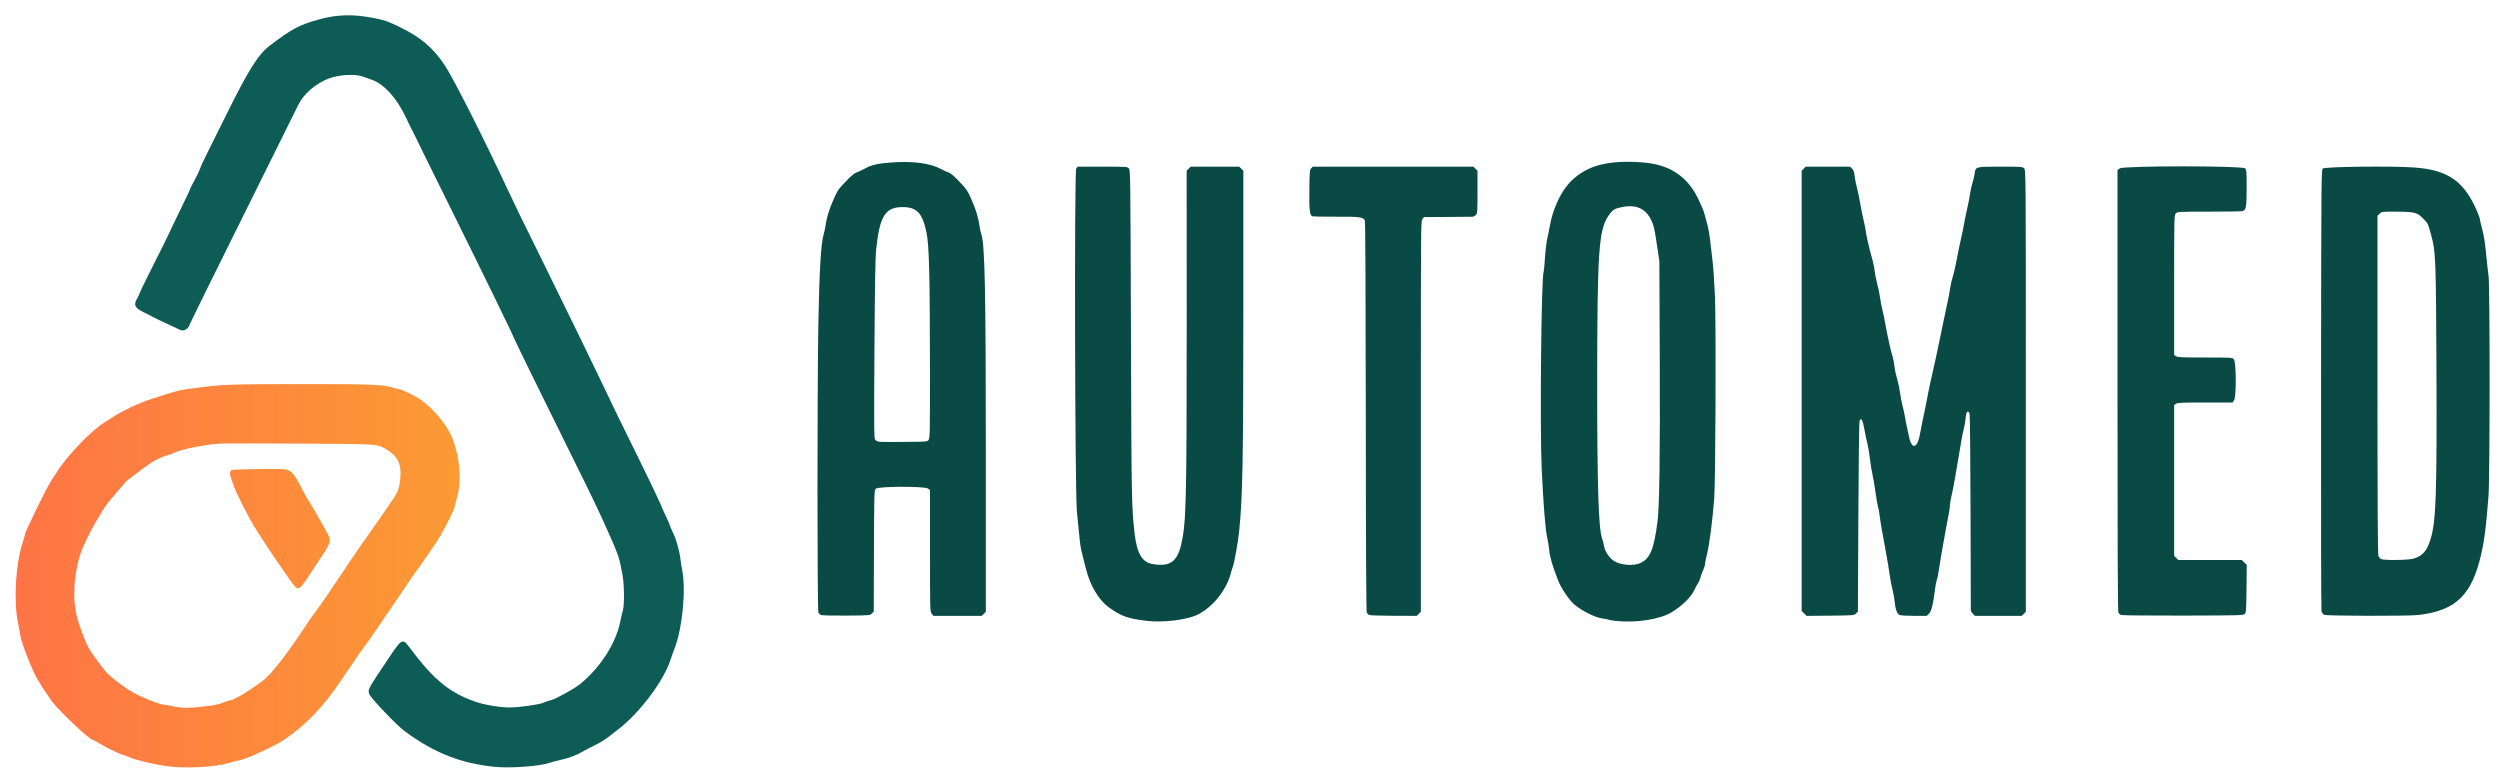
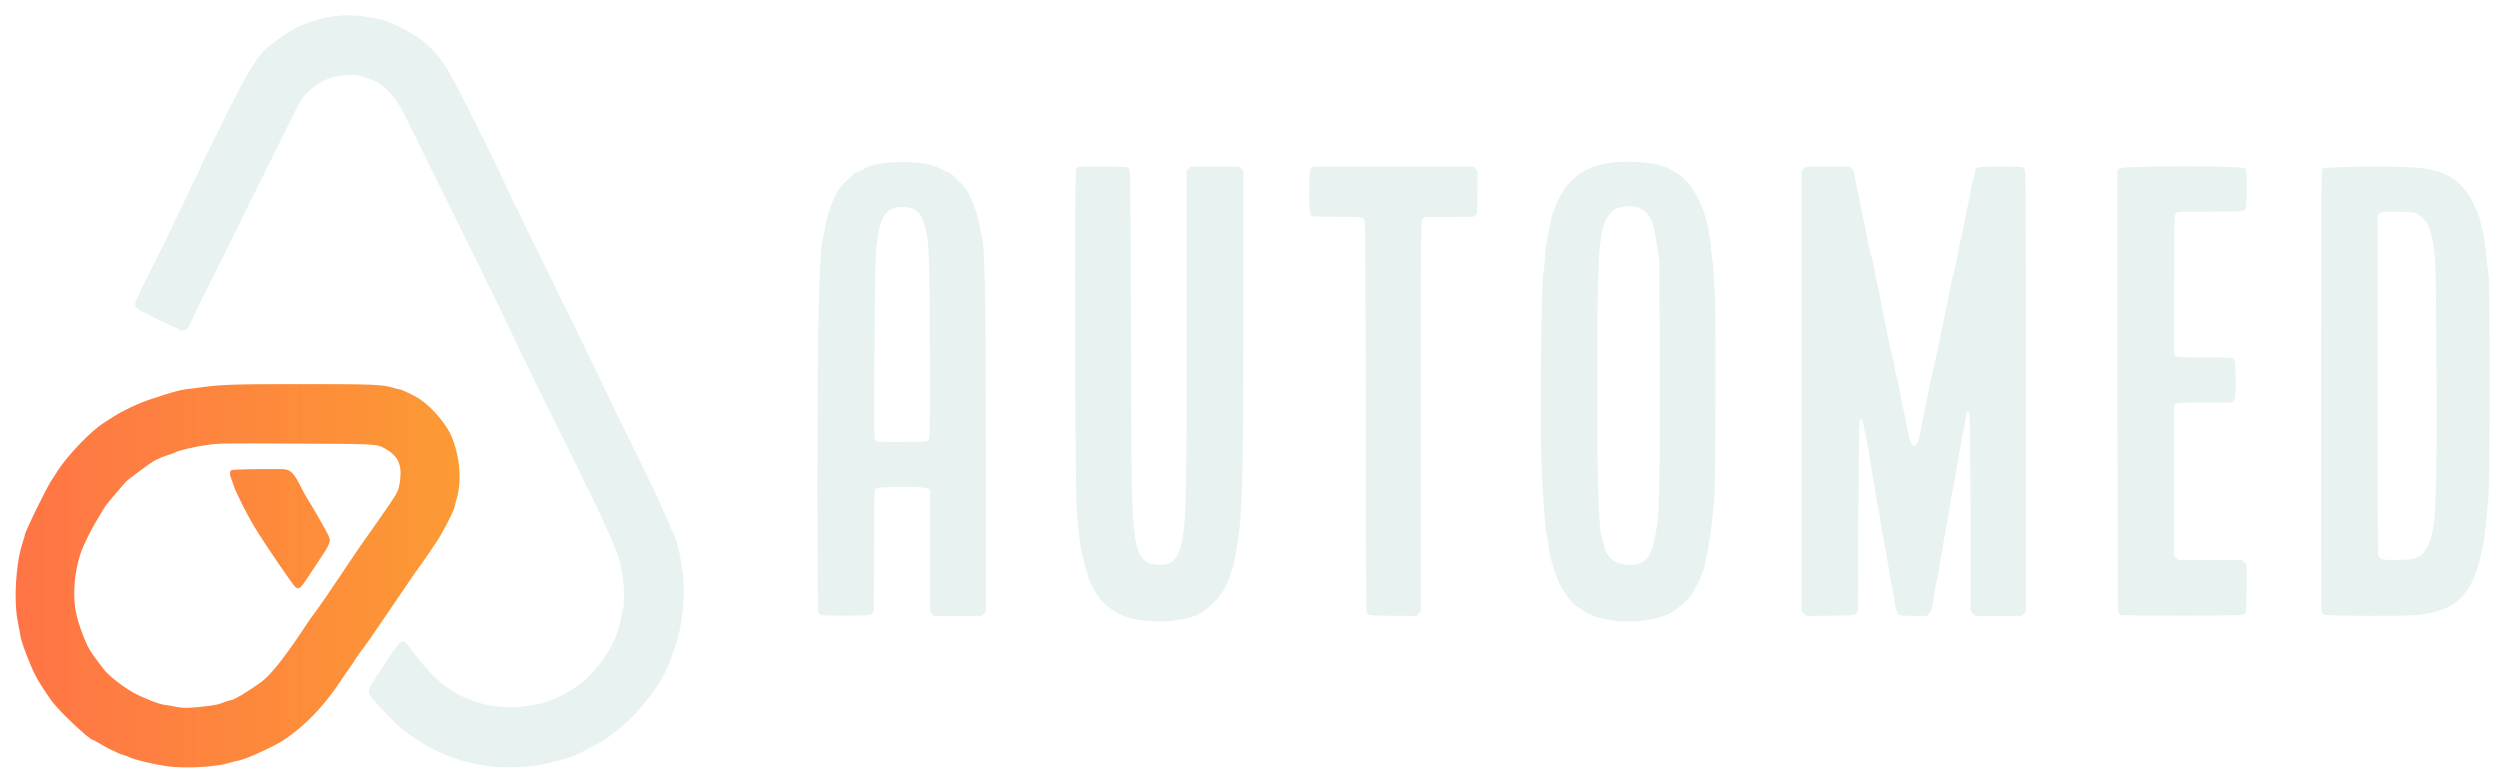
<svg xmlns="http://www.w3.org/2000/svg" viewBox="156 184 500 156" width="500" height="156">
  <defs>
    <linearGradient id="og" gradientUnits="userSpaceOnUse" x1="159" y1="0" x2="292" y2="0">
      <stop offset="0" stop-color="#FF7446" />
      <stop offset="1" stop-color="#FAAD2B" />
    </linearGradient>
  </defs>
-   <path d="M255.08 337.38 C248.21 336.71 242.88 334.61 236.95 330.25 C235.28 329.02 230.11 323.58 229.84 322.77 C229.55 321.88 229.48 321.99 233.93 315.34 C236.31 311.79 236.54 311.67 237.80 313.35 C242.71 319.93 245.81 322.50 251.07 324.34 C252.83 324.96 256.03 325.50 257.92 325.49 C259.79 325.49 263.77 324.93 264.67 324.55 C265.08 324.37 265.78 324.13 266.23 324.02 C267.23 323.77 270.90 321.73 272.06 320.78 C276.11 317.47 279.22 312.60 280.07 308.25 C280.21 307.52 280.45 306.50 280.59 306.00 C280.92 304.85 280.84 300.50 280.46 298.75 C280.32 298.11 280.12 297.13 280.02 296.58 C279.82 295.49 279.17 293.80 277.83 290.83 C277.35 289.78 276.64 288.20 276.25 287.33 C275.33 285.28 272.41 279.28 267.71 269.83 C265.64 265.66 263.29 260.90 262.49 259.25 C261.69 257.60 260.53 255.24 259.93 254.00 C259.32 252.76 258.83 251.70 258.83 251.65 C258.83 251.49 251.74 236.94 247.13 227.67 C244.83 223.04 242.24 217.79 241.36 216.00 C239.07 211.30 238.37 209.90 238.18 209.55 C238.08 209.39 237.66 208.50 237.23 207.59 C235.44 203.73 232.87 200.85 230.43 199.98 C229.87 199.79 229.00 199.48 228.50 199.29 C226.96 198.74 223.74 198.94 221.70 199.72 C219.22 200.66 216.73 202.79 215.72 204.85 C215.43 205.44 211.83 212.70 207.71 221.00 C198.40 239.73 194.12 248.42 193.83 249.15 C193.57 249.82 192.73 250.25 192.13 250.02 C191.92 249.94 190.96 249.49 190.00 249.04 C189.04 248.58 187.99 248.09 187.67 247.94 C187.35 247.80 186.90 247.57 186.67 247.44 C186.44 247.30 185.66 246.90 184.94 246.56 C182.97 245.60 182.66 245.04 183.40 243.76 C183.61 243.39 183.85 242.90 183.92 242.67 C183.98 242.44 184.79 240.75 185.71 238.92 C186.63 237.08 187.97 234.41 188.69 232.97 C189.41 231.53 190.00 230.31 190.00 230.27 C190.00 230.22 190.90 228.34 192.00 226.10 C193.10 223.85 194.00 221.96 194.00 221.88 C194.00 221.81 194.12 221.53 194.27 221.25 C195.21 219.53 195.83 218.26 196.01 217.72 C196.12 217.37 196.57 216.38 197.01 215.50 C197.45 214.63 199.31 210.88 201.15 207.17 C205.70 197.97 207.64 194.88 209.97 193.11 C214.39 189.76 215.85 188.98 219.75 187.90 C223.50 186.86 226.68 186.79 230.97 187.65 C232.97 188.06 233.55 188.26 235.71 189.29 C240.11 191.41 242.59 193.50 245.01 197.14 C246.68 199.66 252.58 211.32 257.58 222.00 C259.19 225.44 259.47 226.02 264.68 236.58 C270.48 248.36 274.01 255.61 276.50 260.83 C278.57 265.20 279.67 267.46 283.92 276.08 C285.91 280.12 287.74 283.94 288.00 284.59 C288.26 285.23 288.81 286.48 289.23 287.36 C289.66 288.23 290.00 289.04 290.00 289.15 C290.00 289.25 290.26 289.86 290.58 290.50 C291.22 291.76 291.90 294.17 292.08 295.75 C292.14 296.30 292.30 297.33 292.44 298.03 C293.22 302.06 292.48 309.65 290.92 313.67 C290.62 314.45 290.28 315.38 290.17 315.75 C288.89 319.97 284.06 326.46 279.69 329.84 C278.92 330.43 277.87 331.24 277.35 331.64 C276.84 332.03 275.78 332.66 275.00 333.03 C274.22 333.40 273.17 333.95 272.66 334.25 C271.45 334.99 269.74 335.63 268.00 336.01 C267.22 336.18 266.25 336.44 265.83 336.59 C264.07 337.23 258.10 337.67 255.08 337.38 Z" fill="#0D5C56" fill-rule="evenodd" />
+   <path d="M255.08 337.38 C248.21 336.71 242.88 334.61 236.95 330.25 C235.28 329.02 230.11 323.58 229.84 322.77 C229.55 321.88 229.48 321.99 233.93 315.34 C236.31 311.79 236.54 311.67 237.80 313.35 C242.71 319.93 245.81 322.50 251.07 324.34 C252.83 324.96 256.03 325.50 257.92 325.49 C259.79 325.49 263.77 324.93 264.67 324.55 C265.08 324.37 265.78 324.13 266.23 324.02 C267.23 323.77 270.90 321.73 272.06 320.78 C276.11 317.47 279.22 312.60 280.07 308.25 C280.21 307.52 280.45 306.50 280.59 306.00 C280.92 304.85 280.84 300.50 280.46 298.75 C280.32 298.11 280.12 297.13 280.02 296.58 C279.82 295.49 279.17 293.80 277.83 290.83 C277.35 289.78 276.64 288.20 276.25 287.33 C275.33 285.28 272.41 279.28 267.71 269.83 C265.64 265.66 263.29 260.90 262.49 259.25 C261.69 257.60 260.53 255.24 259.93 254.00 C259.32 252.76 258.83 251.70 258.83 251.65 C258.83 251.49 251.74 236.94 247.13 227.67 C244.83 223.04 242.24 217.79 241.36 216.00 C239.07 211.30 238.37 209.90 238.18 209.55 C238.08 209.39 237.66 208.50 237.23 207.59 C235.44 203.73 232.87 200.85 230.43 199.98 C229.87 199.79 229.00 199.48 228.50 199.29 C226.96 198.74 223.74 198.94 221.70 199.72 C219.22 200.66 216.73 202.79 215.72 204.85 C215.43 205.44 211.83 212.70 207.71 221.00 C198.40 239.73 194.12 248.42 193.83 249.15 C193.57 249.82 192.73 250.25 192.13 250.02 C191.92 249.94 190.96 249.49 190.00 249.04 C189.04 248.58 187.99 248.09 187.67 247.94 C187.35 247.80 186.90 247.57 186.67 247.44 C186.44 247.30 185.66 246.90 184.94 246.56 C182.97 245.60 182.66 245.04 183.40 243.76 C183.61 243.39 183.85 242.90 183.92 242.67 C183.98 242.44 184.79 240.75 185.71 238.92 C186.63 237.08 187.97 234.41 188.69 232.97 C189.41 231.53 190.00 230.31 190.00 230.27 C190.00 230.22 190.90 228.34 192.00 226.10 C193.10 223.85 194.00 221.96 194.00 221.88 C194.00 221.81 194.12 221.53 194.27 221.25 C195.21 219.53 195.83 218.26 196.01 217.72 C196.12 217.37 196.57 216.38 197.01 215.50 C197.45 214.63 199.31 210.88 201.15 207.17 C205.70 197.97 207.64 194.88 209.97 193.11 C214.39 189.76 215.85 188.98 219.75 187.90 C223.50 186.86 226.68 186.79 230.97 187.65 C232.97 188.06 233.55 188.26 235.71 189.29 C240.11 191.41 242.59 193.50 245.01 197.14 C246.68 199.66 252.58 211.32 257.58 222.00 C259.19 225.44 259.47 226.02 264.68 236.58 C270.48 248.36 274.01 255.61 276.50 260.83 C278.57 265.20 279.67 267.46 283.92 276.08 C285.91 280.12 287.74 283.94 288.00 284.59 C288.26 285.23 288.81 286.48 289.23 287.36 C289.66 288.23 290.00 289.04 290.00 289.15 C290.00 289.25 290.26 289.86 290.58 290.50 C291.22 291.76 291.90 294.17 292.08 295.75 C292.14 296.30 292.30 297.33 292.44 298.03 C293.22 302.06 292.48 309.65 290.92 313.67 C290.62 314.45 290.28 315.38 290.17 315.75 C288.89 319.97 284.06 326.46 279.69 329.84 C278.92 330.43 277.87 331.24 277.35 331.64 C276.84 332.03 275.78 332.66 275.00 333.03 C274.22 333.40 273.17 333.95 272.66 334.25 C271.45 334.99 269.74 335.63 268.00 336.01 C267.22 336.18 266.25 336.44 265.83 336.59 C264.07 337.23 258.10 337.67 255.08 337.38 Z" fill="#E8F2F0" fill-rule="evenodd" />
  <path d="M189.33 337.24 C186.79 336.88 182.82 335.93 181.90 335.45 C181.64 335.31 181.08 335.11 180.67 335.00 C180.25 334.90 179.69 334.68 179.42 334.52 C179.14 334.36 178.62 334.11 178.25 333.97 C177.88 333.82 176.95 333.32 176.18 332.85 C175.41 332.38 174.71 332.00 174.63 332.00 C173.91 332.00 167.59 326.02 166.22 324.05 C163.87 320.66 163.04 319.24 162.15 317.08 C160.94 314.13 160.19 312.00 160.08 311.20 C160.02 310.77 159.79 309.46 159.55 308.29 C158.71 304.02 159.15 296.71 160.51 292.58 C160.78 291.76 161.00 291.00 161.00 290.89 C161.00 290.35 165.21 281.73 166.30 280.06 C166.65 279.52 167.22 278.64 167.57 278.10 C169.56 275.01 174.31 270.09 176.75 268.58 C177.03 268.42 177.85 267.88 178.59 267.40 C180.43 266.19 183.68 264.65 186.08 263.86 C190.49 262.40 191.81 262.03 193.25 261.85 C194.07 261.75 195.28 261.59 195.92 261.50 C200.37 260.89 202.54 260.82 217.00 260.82 C229.97 260.81 232.62 260.92 234.47 261.50 C235.05 261.68 235.64 261.83 235.78 261.83 C236.22 261.83 238.87 263.10 239.96 263.82 C242.43 265.46 245.36 268.93 246.35 271.36 C248.01 275.49 248.39 280.22 247.34 283.73 C247.17 284.29 246.99 285.01 246.93 285.33 C246.75 286.30 244.29 291.02 243.06 292.75 C242.61 293.39 241.82 294.55 241.30 295.33 C240.79 296.11 240.04 297.17 239.64 297.69 C239.24 298.21 238.63 299.08 238.29 299.61 C237.94 300.15 236.80 301.82 235.76 303.33 C234.71 304.85 232.83 307.60 231.59 309.45 C230.34 311.31 228.94 313.29 228.48 313.87 C228.01 314.45 227.41 315.29 227.14 315.75 C226.87 316.21 226.34 317.00 225.97 317.50 C225.60 318.00 224.81 319.17 224.21 320.08 C220.85 325.19 216.92 329.27 212.67 332.06 C210.76 333.31 205.08 335.89 203.83 336.08 C203.42 336.14 202.52 336.37 201.83 336.58 C199.19 337.42 192.96 337.75 189.33 337.24 Z M197.42 325.22 C198.91 325.04 199.87 324.84 200.50 324.56 C201.00 324.33 201.74 324.10 202.14 324.05 C202.88 323.95 205.95 322.10 208.33 320.33 C210.31 318.85 213.28 315.04 217.75 308.22 C218.03 307.80 218.60 307.00 219.03 306.44 C219.86 305.35 222.59 301.39 223.83 299.49 C225.42 297.06 228.60 292.39 229.79 290.77 C230.27 290.12 231.08 288.96 231.59 288.21 C232.10 287.45 233.09 286.03 233.78 285.04 C235.55 282.52 235.77 282.01 236.02 280.02 C236.41 276.89 235.58 275.15 233.00 273.71 C231.35 272.79 231.47 272.79 215.05 272.72 C200.22 272.65 199.80 272.65 197.39 273.00 C194.62 273.40 191.92 274.03 191.02 274.49 C190.69 274.66 190.08 274.88 189.67 274.99 C189.00 275.16 187.69 275.71 186.75 276.21 C186.11 276.55 181.41 280.04 181.12 280.39 C180.57 281.05 178.76 283.18 177.92 284.15 C177.46 284.68 176.82 285.58 176.50 286.15 C176.18 286.71 175.52 287.83 175.03 288.62 C174.27 289.85 172.83 292.78 172.31 294.14 C171.56 296.11 170.96 299.20 170.88 301.51 C170.74 305.11 171.12 307.16 172.62 311.08 C173.57 313.57 174.05 314.35 176.81 317.92 C177.94 319.38 181.47 322.03 183.58 323.00 C186.19 324.19 187.80 324.80 188.67 324.92 C189.17 324.98 190.26 325.17 191.08 325.34 C192.74 325.67 193.85 325.65 197.42 325.22 Z M215.13 301.46 C214.57 301.03 208.97 292.81 206.76 289.17 C205.53 287.15 203.11 282.33 202.78 281.24 C202.64 280.79 202.41 280.14 202.27 279.80 C201.91 278.97 201.92 278.22 202.29 278.02 C202.55 277.88 208.36 277.76 212.28 277.82 C214.16 277.84 214.71 278.40 216.59 282.17 C216.84 282.67 217.31 283.50 217.64 284.00 C217.96 284.50 218.50 285.40 218.84 286.00 C219.17 286.60 219.74 287.57 220.09 288.17 C220.44 288.76 221.02 289.81 221.38 290.50 C222.35 292.37 222.40 292.21 219.17 297.05 C218.49 298.08 217.57 299.46 217.13 300.12 C216.14 301.61 215.70 301.90 215.13 301.46 Z" fill="url(#og)" fill-rule="evenodd" />
-   <path d="M385.25 281.66 C381.50 281.19 380.34 280.78 377.88 279.05 C375.75 277.56 373.99 274.60 373.14 271.08 C372.96 270.35 372.67 269.19 372.49 268.50 C372.11 267.00 372.05 266.62 371.82 264.25 C371.72 263.24 371.53 261.25 371.38 259.83 C370.98 255.83 370.85 191.83 371.24 191.24 L371.51 190.83 L376.48 190.83 C381.32 190.83 381.46 190.84 381.77 191.18 C382.08 191.53 382.09 192.39 382.19 224.39 C382.29 257.07 382.32 258.85 382.90 264.03 C383.36 268.15 384.39 269.95 386.51 270.31 C389.92 270.90 391.43 269.88 392.23 266.43 C393.24 262.12 393.34 258.04 393.34 221.95 L393.33 191.65 L393.74 191.24 L394.15 190.83 L399.00 190.83 L403.85 190.83 L404.26 191.24 L404.67 191.65 L404.67 219.53 C404.66 249.57 404.53 256.82 403.84 263.67 C403.62 265.81 402.90 269.93 402.60 270.75 C402.46 271.12 402.27 271.73 402.17 272.12 C401.33 275.38 398.80 278.64 395.83 280.28 C393.74 281.44 388.70 282.10 385.25 281.66 Z M479.06 281.67 C478.40 281.60 477.79 281.49 477.70 281.44 C477.61 281.38 477.00 281.26 476.34 281.17 C474.95 280.97 472.23 279.59 470.83 278.37 C469.85 277.51 468.23 275.14 467.69 273.75 C466.49 270.68 465.96 268.89 465.84 267.52 C465.77 266.73 465.59 265.63 465.45 265.08 C465.09 263.71 464.65 258.16 464.33 251.08 C463.96 242.68 464.26 212.62 464.73 211.87 C464.78 211.78 464.90 210.54 464.99 209.10 C465.08 207.67 465.28 206.00 465.42 205.38 C465.57 204.76 465.83 203.44 466.01 202.46 C466.64 199.01 468.35 195.50 470.32 193.62 C473.54 190.54 477.66 189.48 484.50 189.98 C489.89 190.38 493.45 192.71 495.67 197.32 C496.23 198.46 496.76 199.74 496.86 200.16 C496.96 200.57 497.21 201.52 497.43 202.25 C497.64 202.98 497.89 204.33 497.99 205.25 C498.09 206.17 498.32 208.12 498.50 209.58 C498.68 211.05 498.90 214.35 499.00 216.92 C499.23 223.18 499.11 253.70 498.84 257.25 C498.53 261.35 497.88 266.40 497.42 268.25 C497.19 269.17 497.00 270.10 497.00 270.33 C497.00 270.56 496.82 271.13 496.60 271.60 C496.38 272.07 496.15 272.71 496.09 273.02 C496.02 273.33 495.79 273.87 495.56 274.21 C495.34 274.56 495.09 275.01 495.01 275.21 C494.41 276.74 492.54 278.62 490.29 279.97 C487.91 281.40 483.09 282.13 479.06 281.67 Z M320.22 280.50 C320.02 280.42 319.78 280.20 319.68 280.02 C319.44 279.59 319.44 234.90 319.67 222.36 C319.87 211.55 320.19 206.09 320.74 204.33 C320.87 203.92 321.02 203.21 321.08 202.75 C321.29 201.15 321.85 199.29 322.72 197.37 C323.51 195.58 323.71 195.30 325.14 193.81 C326.21 192.68 326.88 192.12 327.30 191.99 C327.64 191.88 328.29 191.58 328.75 191.33 C330.20 190.51 331.43 190.21 334.04 190.01 C338.52 189.66 342.10 190.13 344.25 191.33 C344.71 191.58 345.36 191.88 345.70 191.99 C346.12 192.12 346.79 192.68 347.86 193.81 C349.29 195.30 349.49 195.58 350.28 197.37 C351.17 199.34 351.72 201.18 351.93 202.83 C352.00 203.34 352.15 204.03 352.27 204.37 C352.98 206.42 353.17 215.79 353.17 250.04 L353.17 279.85 L352.76 280.26 L352.35 280.67 L347.52 280.67 L342.69 280.67 L342.35 280.23 C342.00 279.79 342.00 279.68 342.00 267.66 L342.00 255.52 L341.60 255.21 C340.98 254.73 331.72 254.75 331.19 255.23 C330.84 255.54 330.84 255.62 330.79 267.69 L330.75 279.82 L330.37 280.20 C330.00 280.58 329.94 280.58 325.29 280.62 C322.70 280.64 320.42 280.59 320.22 280.50 Z M429.89 280.50 C429.69 280.42 429.45 280.21 429.35 280.04 C429.24 279.83 429.17 266.76 429.16 240.91 C429.14 216.08 429.07 201.94 428.97 201.64 C428.71 200.91 428.02 200.82 423.12 200.84 C420.72 200.85 418.62 200.81 418.46 200.75 C417.94 200.54 417.82 199.49 417.87 195.44 C417.91 191.87 417.94 191.50 418.23 191.18 L418.55 190.83 L434.62 190.83 L450.68 190.83 L451.09 191.24 L451.50 191.65 L451.50 195.91 C451.50 199.94 451.48 200.18 451.17 200.50 C450.98 200.68 450.70 200.84 450.54 200.85 C450.38 200.85 448.12 200.87 445.52 200.89 L440.80 200.92 L440.48 201.31 C440.17 201.69 440.17 202.68 440.17 240.78 L440.17 279.85 L439.76 280.26 L439.35 280.67 L434.80 280.66 C432.30 280.65 430.09 280.58 429.89 280.50 Z M516.83 280.19 L516.33 279.69 L516.33 235.67 L516.33 191.65 L516.74 191.24 L517.15 190.83 L521.58 190.83 L526.02 190.83 L526.41 191.23 C526.70 191.52 526.83 191.88 526.91 192.60 C526.96 193.14 527.17 194.18 527.36 194.92 C527.56 195.65 527.85 197.04 528.01 198.00 C528.17 198.96 528.49 200.57 528.73 201.58 C528.97 202.59 529.16 203.57 529.16 203.75 C529.16 204.21 529.95 207.62 530.44 209.28 C530.66 210.03 530.88 211.11 530.93 211.69 C530.99 212.27 531.21 213.39 531.42 214.17 C531.64 214.95 531.90 216.22 532.01 217.00 C532.11 217.78 532.33 218.94 532.50 219.58 C532.67 220.22 532.89 221.28 533.00 221.92 C533.11 222.56 533.30 223.57 533.42 224.17 C533.55 224.76 533.78 225.81 533.92 226.50 C534.07 227.19 534.33 228.20 534.50 228.75 C534.67 229.30 534.85 230.23 534.90 230.81 C534.95 231.39 535.18 232.47 535.41 233.22 C535.63 233.97 535.90 235.22 536.00 236.00 C536.10 236.78 536.32 237.94 536.49 238.58 C536.66 239.22 536.89 240.28 537.00 240.92 C537.11 241.56 537.27 242.42 537.37 242.83 C537.46 243.25 537.65 244.16 537.81 244.87 C538.40 247.64 539.57 247.15 540.07 243.92 C540.13 243.55 540.28 242.76 540.41 242.17 C540.67 241.01 541.36 237.59 541.77 235.42 C541.91 234.68 542.17 233.48 542.35 232.75 C542.53 232.02 542.86 230.55 543.08 229.50 C543.30 228.45 543.59 227.06 543.73 226.42 C544.20 224.25 544.65 222.09 544.84 221.08 C544.94 220.53 545.21 219.30 545.43 218.33 C545.65 217.37 545.91 215.98 546.01 215.25 C546.11 214.52 546.34 213.50 546.51 213.00 C546.68 212.50 546.97 211.30 547.16 210.33 C547.75 207.30 548.03 205.95 548.33 204.67 C548.49 203.98 548.72 202.85 548.83 202.17 C548.95 201.48 549.22 200.17 549.43 199.25 C549.65 198.33 549.90 197.02 550.00 196.33 C550.09 195.65 550.32 194.63 550.49 194.08 C550.66 193.53 550.86 192.72 550.92 192.28 C551.11 190.81 551.03 190.83 556.08 190.83 C560.28 190.83 560.52 190.85 560.83 191.17 C561.16 191.50 561.17 191.72 561.17 235.67 L561.17 279.85 L560.76 280.26 L560.35 280.67 L555.67 280.67 L550.98 280.67 L550.58 280.26 C550.35 280.03 550.17 279.68 550.16 279.47 C550.16 279.26 550.14 270.42 550.11 259.83 C550.08 249.25 549.99 240.41 549.92 240.21 C549.85 240.00 549.69 239.83 549.57 239.83 C549.32 239.83 549.24 240.11 549.08 241.50 C549.03 242.00 548.88 242.79 548.76 243.25 C548.63 243.71 548.42 244.76 548.28 245.58 C548.14 246.41 547.87 247.98 547.69 249.08 C547.50 250.18 547.19 252.02 546.99 253.17 C546.80 254.31 546.50 255.85 546.32 256.59 C546.14 257.33 546.00 258.16 546.00 258.45 C546.00 258.73 545.89 259.55 545.75 260.27 C545.61 260.99 545.39 262.18 545.25 262.92 C545.12 263.65 544.87 265.07 544.68 266.08 C544.37 267.76 544.04 269.76 543.66 272.18 C543.58 272.69 543.44 273.31 543.35 273.55 C543.25 273.79 543.10 274.58 543.01 275.30 C542.63 278.37 542.30 279.73 541.82 280.21 L541.36 280.67 L538.86 280.67 C537.48 280.67 536.17 280.60 535.95 280.51 C535.43 280.31 535.05 279.32 534.92 277.75 C534.86 277.11 534.67 276.06 534.50 275.42 C534.32 274.77 534.06 273.39 533.91 272.33 C533.77 271.28 533.51 269.67 533.33 268.75 C532.58 264.78 532.02 261.51 531.92 260.59 C531.87 260.04 531.72 259.22 531.58 258.76 C531.45 258.29 531.23 256.98 531.08 255.83 C530.93 254.69 530.67 253.15 530.50 252.42 C530.32 251.68 530.10 250.30 530.00 249.33 C529.90 248.37 529.67 247.02 529.50 246.33 C529.33 245.65 529.07 244.45 528.94 243.67 C528.56 241.48 528.22 240.84 527.90 241.71 C527.82 241.91 527.72 250.58 527.67 260.95 L527.58 279.82 L527.20 280.20 C526.83 280.58 526.76 280.58 522.07 280.63 L517.32 280.68 L516.83 280.19 Z M580.22 280.50 C580.02 280.42 579.78 280.20 579.68 280.02 C579.55 279.79 579.50 266.48 579.50 235.61 L579.50 191.52 L579.94 191.18 C580.62 190.64 604.47 190.63 605.00 191.17 C605.31 191.48 605.33 191.72 605.33 195.09 C605.33 198.97 605.23 199.52 604.47 199.73 C604.26 199.78 601.25 199.83 597.79 199.83 C591.72 199.83 591.49 199.85 591.17 200.17 C590.84 200.49 590.83 200.72 590.83 214.49 L590.83 228.48 L591.20 228.74 C591.52 228.96 592.36 229.00 597.01 229.00 C602.33 229.00 602.46 229.01 602.77 229.35 C603.26 229.90 603.29 236.97 602.80 237.59 L602.48 238.00 L597.02 238.00 C592.36 238.00 591.52 238.04 591.20 238.26 L590.83 238.52 L590.83 253.60 L590.83 268.68 L591.24 269.09 L591.65 269.50 L598.01 269.50 L604.36 269.50 L604.85 269.99 L605.35 270.49 L605.30 275.24 C605.25 279.54 605.22 280.02 604.95 280.29 C604.67 280.57 603.92 280.59 592.62 280.62 C585.88 280.63 580.42 280.58 580.22 280.50 Z M620.84 280.46 C620.61 280.34 620.38 280.02 620.30 279.72 C620.23 279.43 620.18 259.47 620.21 235.35 C620.25 193.53 620.26 191.50 620.55 191.21 C620.93 190.83 634.48 190.67 638.92 191.00 C645.68 191.50 648.90 193.79 651.50 199.94 C651.77 200.60 652.00 201.28 652.00 201.44 C652.00 201.61 652.18 202.39 652.40 203.17 C652.81 204.65 653.03 206.13 653.33 209.33 C653.43 210.39 653.60 211.89 653.71 212.67 C654.00 214.78 653.99 253.13 653.70 256.75 C653.20 263.00 652.92 265.32 652.30 268.08 C650.44 276.47 647.25 279.61 639.67 280.50 C637.63 280.74 621.33 280.70 620.84 280.46 Z M484.10 270.10 C486.02 269.21 486.78 267.36 487.50 261.83 C487.89 258.80 488.03 248.56 487.95 229.25 L487.87 209.75 L487.35 206.25 C486.90 203.24 486.75 202.58 486.26 201.56 C485.16 199.23 483.27 198.36 480.47 198.90 C478.90 199.20 478.55 199.42 477.71 200.63 C475.74 203.46 475.45 207.80 475.44 234.17 C475.44 254.62 475.70 263.15 476.41 265.15 C476.54 265.52 476.73 266.25 476.82 266.76 C477.02 267.85 477.90 269.14 478.82 269.71 C480.18 270.55 482.72 270.74 484.10 270.10 Z M638.68 269.23 C640.52 268.69 641.37 267.73 642.10 265.37 C643.21 261.80 643.39 256.53 643.29 231.08 C643.19 209.26 643.14 207.81 642.25 204.58 C641.58 202.11 641.59 202.15 640.46 201.04 C639.36 199.96 638.80 199.84 634.95 199.83 C632.38 199.83 632.31 199.84 631.91 200.24 L631.50 200.65 L631.50 234.48 C631.50 258.99 631.55 268.43 631.69 268.73 C631.79 268.95 632.03 269.21 632.23 269.31 C632.83 269.60 637.63 269.54 638.68 269.23 Z M341.71 245.49 C341.98 245.15 342.00 244.25 341.99 231.19 C341.97 212.07 341.83 206.54 341.28 203.92 C340.47 200.08 339.36 198.92 336.50 198.92 C333.06 198.92 331.93 200.72 331.24 207.33 C331.06 209.04 330.98 213.86 330.89 227.42 C330.79 244.77 330.80 245.26 331.10 245.52 C331.55 245.92 331.59 245.92 336.74 245.88 C341.32 245.85 341.42 245.85 341.71 245.49 Z" transform="translate(0 26.50)" fill="#0A4A45" fill-rule="evenodd" />
+   <path d="M385.25 281.66 C381.50 281.19 380.34 280.78 377.88 279.05 C375.75 277.56 373.99 274.60 373.14 271.08 C372.96 270.35 372.67 269.19 372.49 268.50 C372.11 267.00 372.05 266.62 371.82 264.25 C371.72 263.24 371.53 261.25 371.38 259.83 C370.98 255.83 370.85 191.83 371.24 191.24 L371.51 190.83 L376.48 190.83 C381.32 190.83 381.46 190.84 381.77 191.18 C382.08 191.53 382.09 192.39 382.19 224.39 C382.29 257.07 382.32 258.85 382.90 264.03 C383.36 268.15 384.39 269.95 386.51 270.31 C389.92 270.90 391.43 269.88 392.23 266.43 C393.24 262.12 393.34 258.04 393.34 221.95 L393.33 191.65 L393.74 191.24 L394.15 190.83 L399.00 190.83 L403.85 190.83 L404.26 191.24 L404.67 191.65 L404.67 219.53 C404.66 249.57 404.53 256.82 403.84 263.67 C403.62 265.81 402.90 269.93 402.60 270.75 C402.46 271.12 402.27 271.73 402.17 272.12 C401.33 275.38 398.80 278.64 395.83 280.28 C393.74 281.44 388.70 282.10 385.25 281.66 Z M479.06 281.67 C478.40 281.60 477.79 281.49 477.70 281.44 C477.61 281.38 477.00 281.26 476.34 281.17 C474.95 280.97 472.23 279.59 470.83 278.37 C469.85 277.51 468.23 275.14 467.69 273.75 C466.49 270.68 465.96 268.89 465.84 267.52 C465.77 266.73 465.59 265.63 465.45 265.08 C465.09 263.71 464.65 258.16 464.33 251.08 C463.96 242.68 464.26 212.62 464.73 211.87 C464.78 211.78 464.90 210.54 464.99 209.10 C465.08 207.67 465.28 206.00 465.42 205.38 C465.57 204.76 465.83 203.44 466.01 202.46 C466.64 199.01 468.35 195.50 470.32 193.62 C473.54 190.54 477.66 189.48 484.50 189.98 C489.89 190.38 493.45 192.71 495.67 197.32 C496.23 198.46 496.76 199.74 496.86 200.16 C496.96 200.57 497.21 201.52 497.43 202.25 C497.64 202.98 497.89 204.33 497.99 205.25 C498.09 206.17 498.32 208.12 498.50 209.58 C498.68 211.05 498.90 214.35 499.00 216.92 C499.23 223.18 499.11 253.70 498.84 257.25 C498.53 261.35 497.88 266.40 497.42 268.25 C497.19 269.17 497.00 270.10 497.00 270.33 C497.00 270.56 496.82 271.13 496.60 271.60 C496.38 272.07 496.15 272.71 496.09 273.02 C496.02 273.33 495.79 273.87 495.56 274.21 C495.34 274.56 495.09 275.01 495.01 275.21 C494.41 276.74 492.54 278.62 490.29 279.97 C487.91 281.40 483.09 282.13 479.06 281.67 Z M320.22 280.50 C320.02 280.42 319.78 280.20 319.68 280.02 C319.44 279.59 319.44 234.90 319.67 222.36 C319.87 211.55 320.19 206.09 320.74 204.33 C320.87 203.92 321.02 203.21 321.08 202.75 C321.29 201.15 321.85 199.29 322.72 197.37 C323.51 195.58 323.71 195.30 325.14 193.81 C326.21 192.68 326.88 192.12 327.30 191.99 C327.64 191.88 328.29 191.58 328.75 191.33 C330.20 190.51 331.43 190.21 334.04 190.01 C338.52 189.66 342.10 190.13 344.25 191.33 C344.71 191.58 345.36 191.88 345.70 191.99 C346.12 192.12 346.79 192.68 347.86 193.81 C349.29 195.30 349.49 195.58 350.28 197.37 C351.17 199.34 351.72 201.18 351.93 202.83 C352.00 203.34 352.15 204.03 352.27 204.37 C352.98 206.42 353.17 215.79 353.17 250.04 L353.17 279.85 L352.76 280.26 L352.35 280.67 L347.52 280.67 L342.69 280.67 L342.35 280.23 C342.00 279.79 342.00 279.68 342.00 267.66 L342.00 255.52 L341.60 255.21 C340.98 254.73 331.72 254.75 331.19 255.23 C330.84 255.54 330.84 255.62 330.79 267.69 L330.75 279.82 L330.37 280.20 C330.00 280.58 329.94 280.58 325.29 280.62 C322.70 280.64 320.42 280.59 320.22 280.50 Z M429.89 280.50 C429.69 280.42 429.45 280.21 429.35 280.04 C429.24 279.83 429.17 266.76 429.16 240.91 C429.14 216.08 429.07 201.94 428.97 201.64 C428.71 200.91 428.02 200.82 423.12 200.84 C420.72 200.85 418.62 200.81 418.46 200.75 C417.94 200.54 417.82 199.49 417.87 195.44 C417.91 191.87 417.94 191.50 418.23 191.18 L418.55 190.83 L434.62 190.83 L450.68 190.83 L451.09 191.24 L451.50 191.65 L451.50 195.91 C451.50 199.94 451.48 200.18 451.17 200.50 C450.98 200.68 450.70 200.84 450.54 200.85 C450.38 200.85 448.12 200.87 445.52 200.89 L440.80 200.92 L440.48 201.31 C440.17 201.69 440.17 202.68 440.17 240.78 L440.17 279.85 L439.76 280.26 L439.35 280.67 L434.80 280.66 C432.30 280.65 430.09 280.58 429.89 280.50 Z M516.83 280.19 L516.33 279.69 L516.33 235.67 L516.33 191.65 L516.74 191.24 L517.15 190.83 L521.58 190.83 L526.02 190.83 L526.41 191.23 C526.70 191.52 526.83 191.88 526.91 192.60 C526.96 193.14 527.17 194.18 527.36 194.92 C527.56 195.65 527.85 197.04 528.01 198.00 C528.17 198.96 528.49 200.57 528.73 201.58 C528.97 202.59 529.16 203.57 529.16 203.75 C529.16 204.21 529.95 207.62 530.44 209.28 C530.66 210.03 530.88 211.11 530.93 211.69 C530.99 212.27 531.21 213.39 531.42 214.17 C531.64 214.95 531.90 216.22 532.01 217.00 C532.11 217.78 532.33 218.94 532.50 219.58 C532.67 220.22 532.89 221.28 533.00 221.92 C533.11 222.56 533.30 223.57 533.42 224.17 C533.55 224.76 533.78 225.81 533.92 226.50 C534.07 227.19 534.33 228.20 534.50 228.75 C534.67 229.30 534.85 230.23 534.90 230.81 C534.95 231.39 535.18 232.47 535.41 233.22 C535.63 233.97 535.90 235.22 536.00 236.00 C536.10 236.78 536.32 237.94 536.49 238.58 C536.66 239.22 536.89 240.28 537.00 240.92 C537.11 241.56 537.27 242.42 537.37 242.83 C537.46 243.25 537.65 244.16 537.81 244.87 C538.40 247.64 539.57 247.15 540.07 243.92 C540.13 243.55 540.28 242.76 540.41 242.17 C540.67 241.01 541.36 237.59 541.77 235.42 C541.91 234.68 542.17 233.48 542.35 232.75 C542.53 232.02 542.86 230.55 543.08 229.50 C543.30 228.45 543.59 227.06 543.73 226.42 C544.20 224.25 544.65 222.09 544.84 221.08 C544.94 220.53 545.21 219.30 545.43 218.33 C545.65 217.37 545.91 215.98 546.01 215.25 C546.11 214.52 546.34 213.50 546.51 213.00 C546.68 212.50 546.97 211.30 547.16 210.33 C547.75 207.30 548.03 205.95 548.33 204.67 C548.49 203.98 548.72 202.85 548.83 202.17 C548.95 201.48 549.22 200.17 549.43 199.25 C549.65 198.33 549.90 197.02 550.00 196.33 C550.09 195.65 550.32 194.63 550.49 194.08 C550.66 193.53 550.86 192.72 550.92 192.28 C551.11 190.81 551.03 190.83 556.08 190.83 C560.28 190.83 560.52 190.85 560.83 191.17 C561.16 191.50 561.17 191.72 561.17 235.67 L561.17 279.85 L560.76 280.26 L560.35 280.67 L555.67 280.67 L550.98 280.67 L550.58 280.26 C550.35 280.03 550.17 279.68 550.16 279.47 C550.16 279.26 550.14 270.42 550.11 259.83 C550.08 249.25 549.99 240.41 549.92 240.21 C549.85 240.00 549.69 239.83 549.57 239.83 C549.32 239.83 549.24 240.11 549.08 241.50 C549.03 242.00 548.88 242.79 548.76 243.25 C548.63 243.71 548.42 244.76 548.28 245.58 C548.14 246.41 547.87 247.98 547.69 249.08 C547.50 250.18 547.19 252.02 546.99 253.17 C546.80 254.31 546.50 255.85 546.32 256.59 C546.14 257.33 546.00 258.16 546.00 258.45 C546.00 258.73 545.89 259.55 545.75 260.27 C545.61 260.99 545.39 262.18 545.25 262.92 C545.12 263.65 544.87 265.07 544.68 266.08 C544.37 267.76 544.04 269.76 543.66 272.18 C543.58 272.69 543.44 273.31 543.35 273.55 C543.25 273.79 543.10 274.58 543.01 275.30 C542.63 278.37 542.30 279.73 541.82 280.21 L541.36 280.67 L538.86 280.67 C537.48 280.67 536.17 280.60 535.95 280.51 C535.43 280.31 535.05 279.32 534.92 277.75 C534.86 277.11 534.67 276.06 534.50 275.42 C534.32 274.77 534.06 273.39 533.91 272.33 C533.77 271.28 533.51 269.67 533.33 268.75 C532.58 264.78 532.02 261.51 531.92 260.59 C531.87 260.04 531.72 259.22 531.58 258.76 C531.45 258.29 531.23 256.98 531.08 255.83 C530.93 254.69 530.67 253.15 530.50 252.42 C530.32 251.68 530.10 250.30 530.00 249.33 C529.90 248.37 529.67 247.02 529.50 246.33 C529.33 245.65 529.07 244.45 528.94 243.67 C528.56 241.48 528.22 240.84 527.90 241.71 C527.82 241.91 527.72 250.58 527.67 260.95 L527.58 279.82 L527.20 280.20 C526.83 280.58 526.76 280.58 522.07 280.63 L517.32 280.68 L516.83 280.19 Z M580.22 280.50 C580.02 280.42 579.78 280.20 579.68 280.02 C579.55 279.79 579.50 266.48 579.50 235.61 L579.50 191.52 L579.94 191.18 C580.62 190.64 604.47 190.63 605.00 191.17 C605.31 191.48 605.33 191.72 605.33 195.09 C605.33 198.97 605.23 199.52 604.47 199.73 C604.26 199.78 601.25 199.83 597.79 199.83 C591.72 199.83 591.49 199.85 591.17 200.17 C590.84 200.49 590.83 200.72 590.83 214.49 L590.83 228.48 L591.20 228.74 C591.52 228.96 592.36 229.00 597.01 229.00 C602.33 229.00 602.46 229.01 602.77 229.35 C603.26 229.90 603.29 236.97 602.80 237.59 L602.48 238.00 L597.02 238.00 C592.36 238.00 591.52 238.04 591.20 238.26 L590.83 238.52 L590.83 253.60 L590.83 268.68 L591.24 269.09 L591.65 269.50 L598.01 269.50 L604.36 269.50 L604.85 269.99 L605.35 270.49 L605.30 275.24 C605.25 279.54 605.22 280.02 604.95 280.29 C604.67 280.57 603.92 280.59 592.62 280.62 C585.88 280.63 580.42 280.58 580.22 280.50 Z M620.84 280.46 C620.61 280.34 620.38 280.02 620.30 279.72 C620.23 279.43 620.18 259.47 620.21 235.35 C620.25 193.53 620.26 191.50 620.55 191.21 C620.93 190.83 634.48 190.67 638.92 191.00 C645.68 191.50 648.90 193.79 651.50 199.94 C651.77 200.60 652.00 201.28 652.00 201.44 C652.00 201.61 652.18 202.39 652.40 203.17 C652.81 204.65 653.03 206.13 653.33 209.33 C653.43 210.39 653.60 211.89 653.71 212.67 C654.00 214.78 653.99 253.13 653.70 256.75 C653.20 263.00 652.92 265.32 652.30 268.08 C650.44 276.47 647.25 279.61 639.67 280.50 C637.63 280.74 621.33 280.70 620.84 280.46 Z M484.10 270.10 C486.02 269.21 486.78 267.36 487.50 261.83 C487.89 258.80 488.03 248.56 487.95 229.25 L487.87 209.75 L487.35 206.25 C486.90 203.24 486.75 202.58 486.26 201.56 C485.16 199.23 483.27 198.36 480.47 198.90 C478.90 199.20 478.55 199.42 477.71 200.63 C475.74 203.46 475.45 207.80 475.44 234.17 C475.44 254.62 475.70 263.15 476.41 265.15 C476.54 265.52 476.73 266.25 476.82 266.76 C477.02 267.85 477.90 269.14 478.82 269.71 C480.18 270.55 482.72 270.74 484.10 270.10 Z M638.68 269.23 C640.52 268.69 641.37 267.73 642.10 265.37 C643.21 261.80 643.39 256.53 643.29 231.08 C643.19 209.26 643.14 207.81 642.25 204.58 C641.58 202.11 641.59 202.15 640.46 201.04 C639.36 199.96 638.80 199.84 634.95 199.83 C632.38 199.83 632.31 199.84 631.91 200.24 L631.50 200.65 L631.50 234.48 C631.50 258.99 631.55 268.43 631.69 268.73 C631.79 268.95 632.03 269.21 632.23 269.31 C632.83 269.60 637.63 269.54 638.68 269.23 Z M341.71 245.49 C341.98 245.15 342.00 244.25 341.99 231.19 C341.97 212.07 341.83 206.54 341.28 203.92 C340.47 200.08 339.36 198.92 336.50 198.92 C333.06 198.92 331.93 200.72 331.24 207.33 C331.06 209.04 330.98 213.86 330.89 227.42 C330.79 244.77 330.80 245.26 331.10 245.52 C331.55 245.92 331.59 245.92 336.74 245.88 C341.32 245.85 341.42 245.85 341.71 245.49 Z" transform="translate(0 26.50)" fill="#E8F2F0" fill-rule="evenodd" />
</svg>
